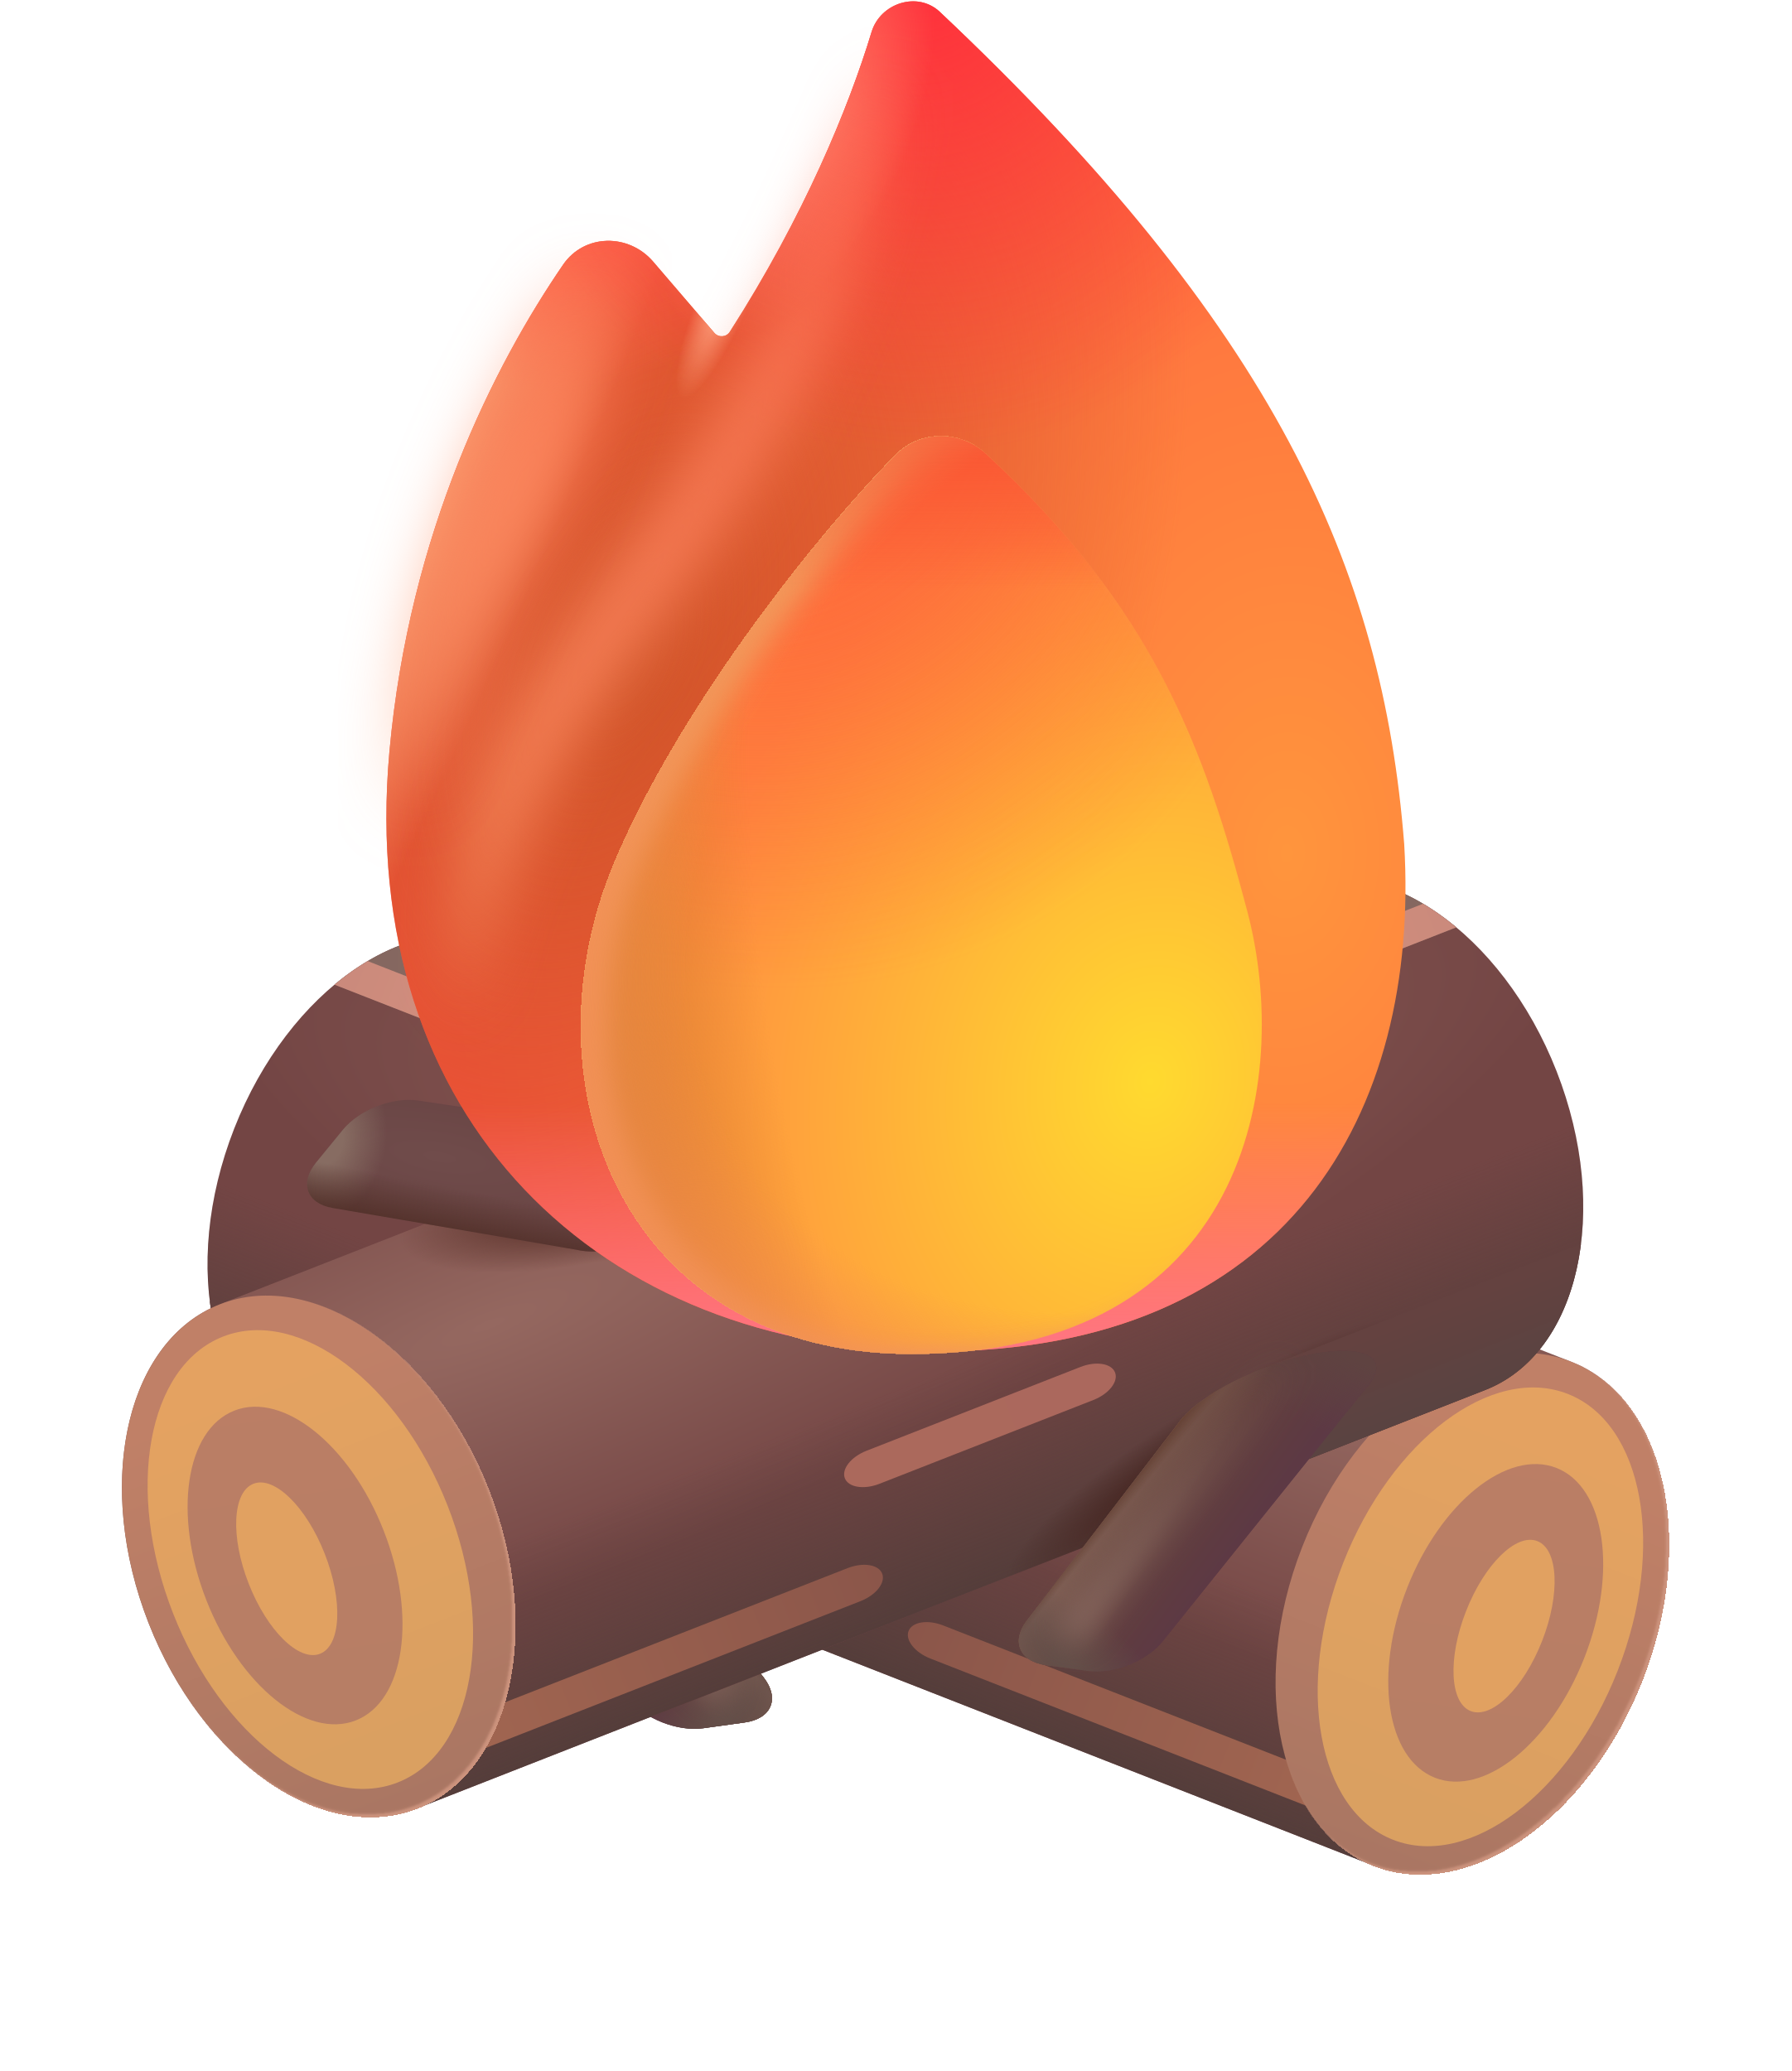
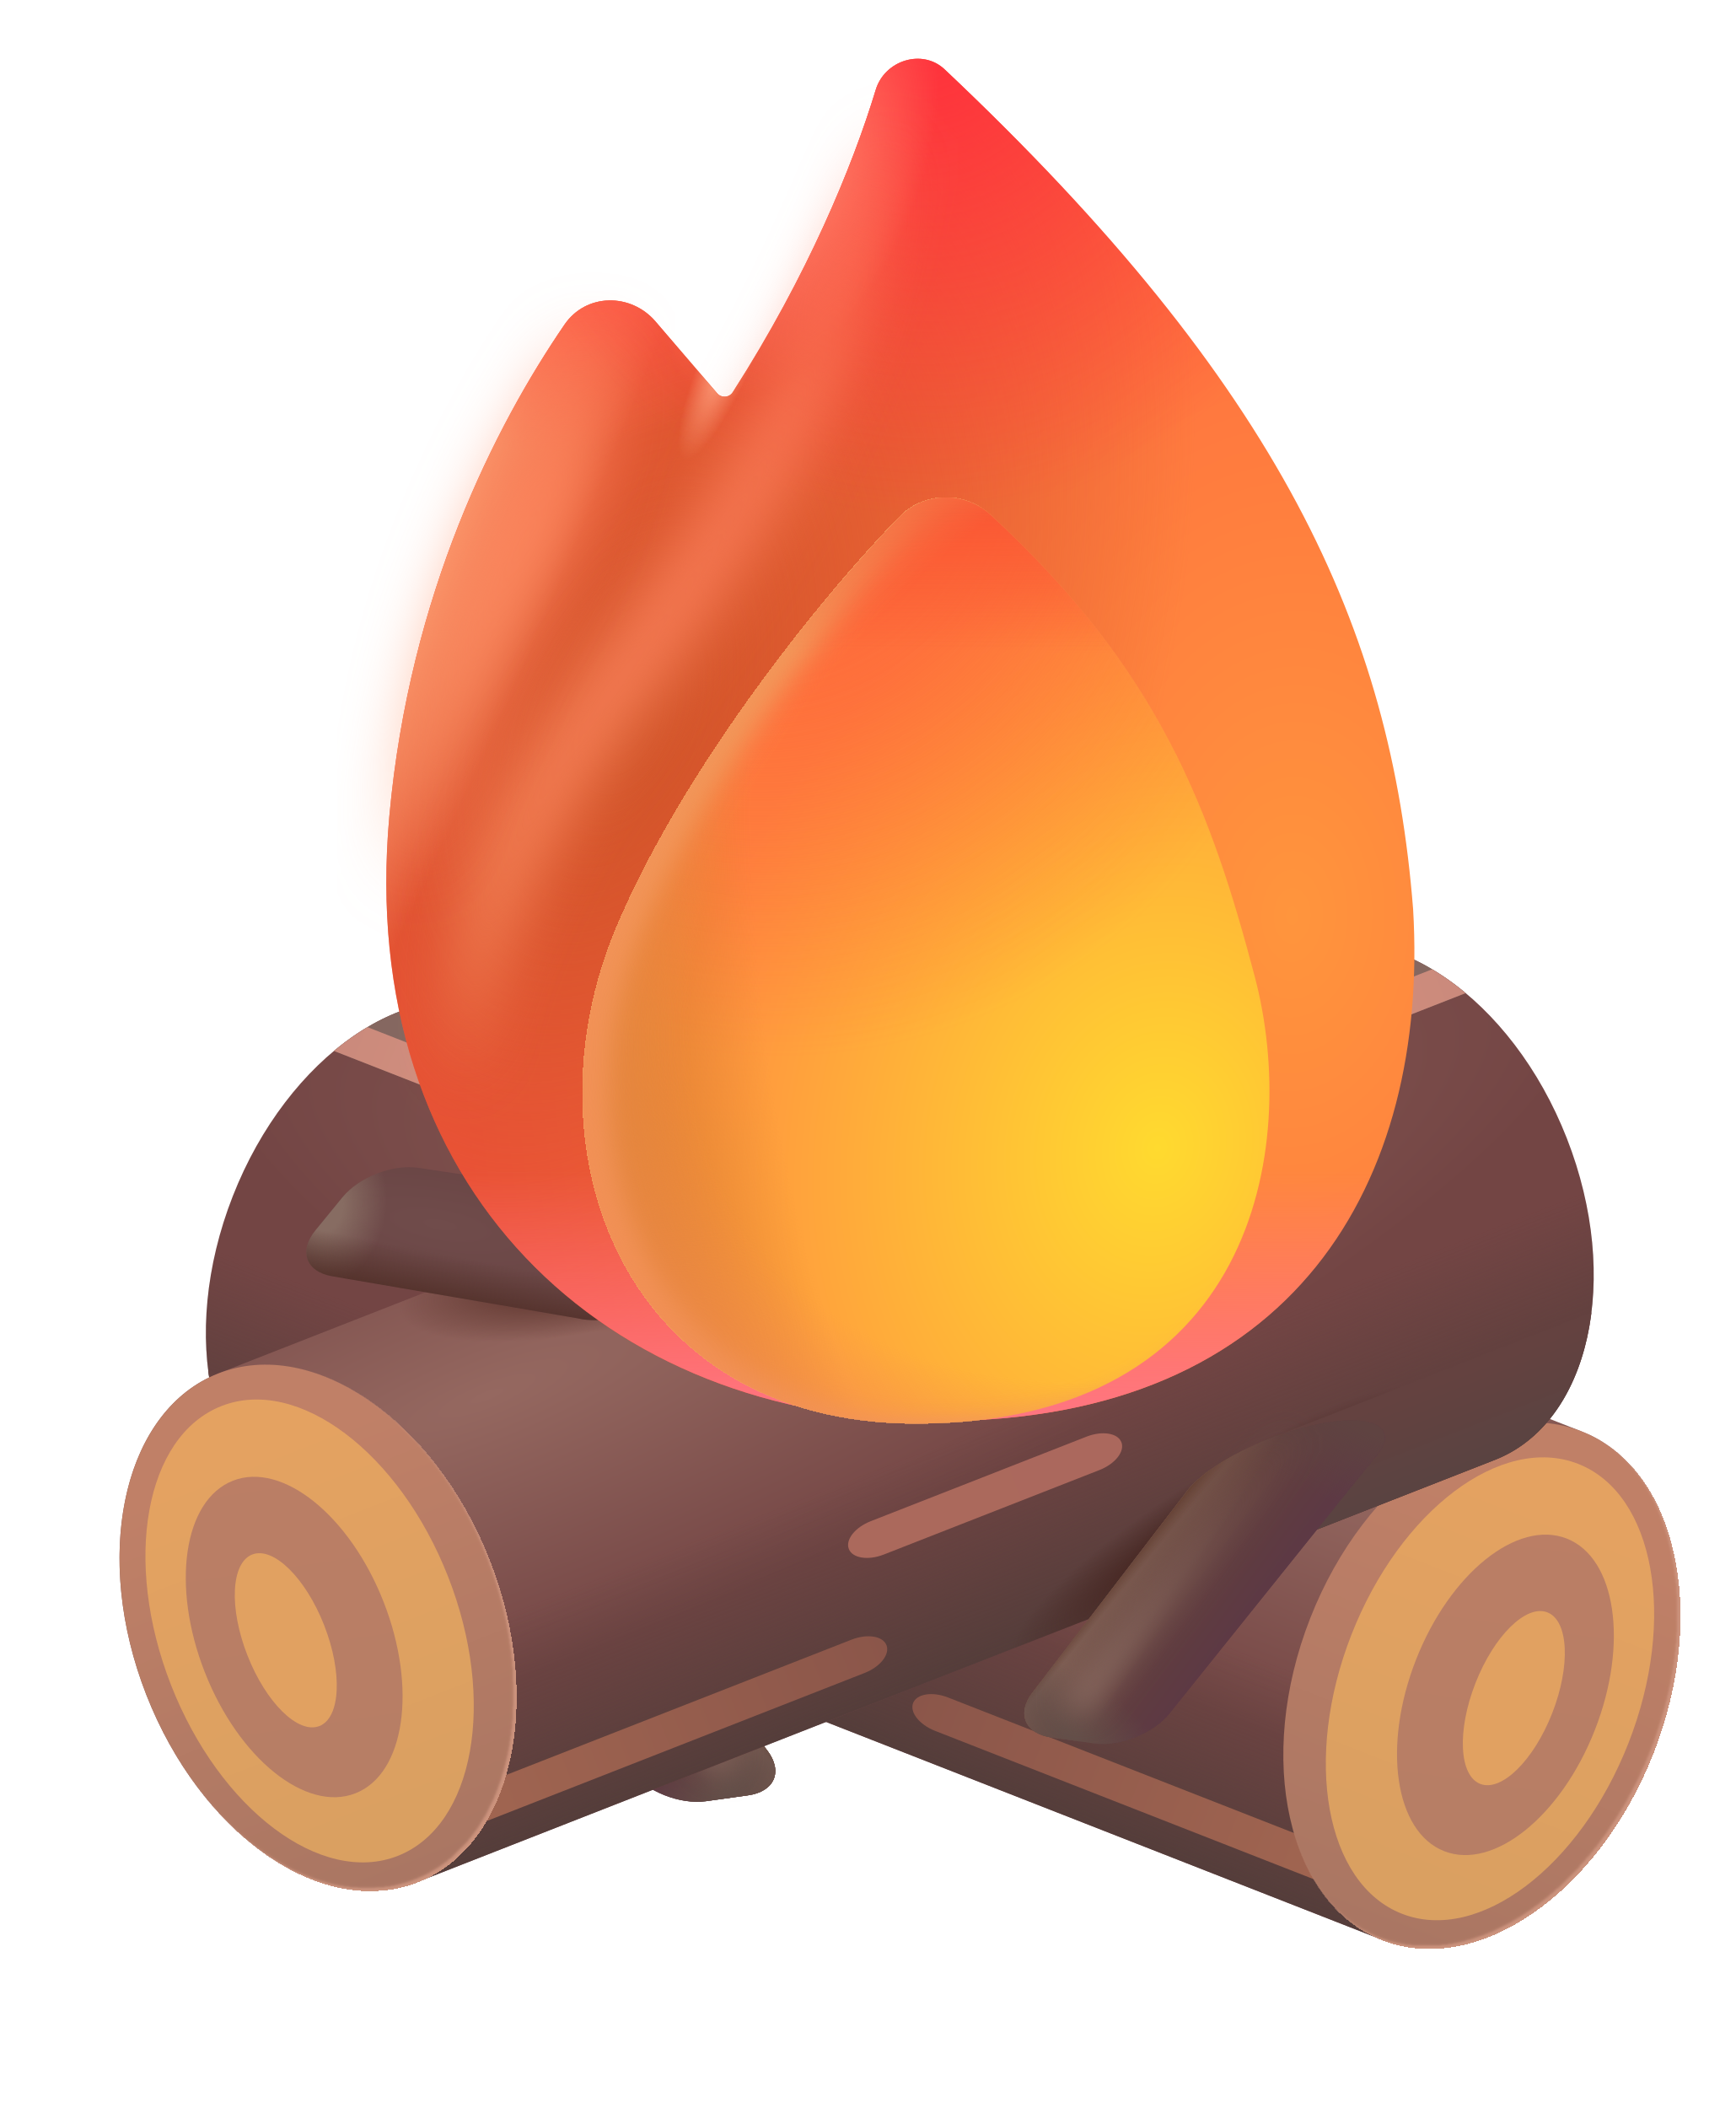
- <svg xmlns="http://www.w3.org/2000/svg" width="32" height="37" viewBox="0 0 56 65" fill="none">
+ <svg xmlns="http://www.w3.org/2000/svg" width="28" height="34" viewBox="0 0 54 62" fill="none">
  <path d="M49.461 42.852C52.199 44.167 53.088 48.502 51.43 52.735C49.772 56.968 46.174 59.546 43.271 58.651L43.003 58.557L9.478 45.423C6.531 44.268 5.529 39.791 7.241 35.423C8.952 31.055 12.728 28.45 15.675 29.605L49.134 42.713L49.461 42.852Z" fill="url(#paint0_radial_215_84)" />
  <path d="M49.461 42.852C52.199 44.167 53.088 48.502 51.43 52.735C49.772 56.968 46.174 59.546 43.271 58.651L43.003 58.557L9.478 45.423C6.531 44.268 5.529 39.791 7.241 35.423C8.952 31.055 12.728 28.45 15.675 29.605L49.134 42.713L49.461 42.852Z" fill="url(#paint1_linear_215_84)" />
  <path d="M49.461 42.852C52.199 44.167 53.088 48.502 51.43 52.735C49.772 56.968 46.174 59.546 43.271 58.651L43.003 58.557L9.478 45.423C6.531 44.268 5.529 39.791 7.241 35.423C8.952 31.055 12.728 28.45 15.675 29.605L49.134 42.713L49.461 42.852Z" fill="url(#paint2_radial_215_84)" />
  <path d="M49.461 42.852C52.199 44.167 53.088 48.502 51.43 52.735C49.772 56.968 46.174 59.546 43.271 58.651L43.003 58.557L9.478 45.423C6.531 44.268 5.529 39.791 7.241 35.423C8.952 31.055 12.728 28.45 15.675 29.605L49.134 42.713L49.461 42.852Z" fill="url(#paint3_radial_215_84)" />
  <path d="M13.461 29.394L36.103 38.264L35.181 40.617L10.388 30.904C11.359 30.094 12.418 29.567 13.461 29.394Z" fill="url(#paint4_linear_215_84)" />
  <path d="M6.476 40.84L16.766 44.871L16.535 48.188L9.478 45.423C7.797 44.764 6.749 43.025 6.476 40.84Z" fill="url(#paint5_linear_215_84)" />
  <path d="M41.556 55.742C42.044 55.933 42.348 56.32 42.236 56.606C42.124 56.893 41.638 56.97 41.15 56.779L29.086 52.053C28.599 51.861 28.294 51.475 28.406 51.188C28.519 50.902 29.005 50.825 29.492 51.016L41.556 55.742Z" fill="url(#paint6_linear_215_84)" />
  <path d="M28.898 47.333C29.385 47.524 29.69 47.91 29.578 48.197C29.465 48.483 28.979 48.56 28.492 48.369L21.778 45.739C21.291 45.548 20.986 45.161 21.098 44.875C21.21 44.589 21.697 44.511 22.184 44.702L28.898 47.333Z" fill="url(#paint7_linear_215_84)" />
  <path d="M11.429 30.164L18.174 32.806C18.642 32.99 18.934 33.361 18.826 33.636C18.718 33.911 18.252 33.985 17.784 33.801L10.388 30.904C10.726 30.622 11.074 30.374 11.429 30.164Z" fill="url(#paint8_linear_215_84)" />
  <path d="M46.167 38.279C46.699 38.929 46.469 39.573 45.656 39.713L37.996 41.024C37.35 41.182 36.161 41.001 34.896 40.505C33.147 39.821 31.915 38.794 32.142 38.213C32.228 37.993 32.512 37.869 32.926 37.836L42.967 36.341C43.769 36.222 44.815 36.627 45.331 37.258L46.167 38.279Z" fill="url(#paint9_radial_215_84)" />
  <path d="M46.167 38.279C46.699 38.929 46.469 39.573 45.656 39.713L37.996 41.024C37.35 41.182 36.161 41.001 34.896 40.505C33.147 39.821 31.915 38.794 32.142 38.213C32.228 37.993 32.512 37.869 32.926 37.836L42.967 36.341C43.769 36.222 44.815 36.627 45.331 37.258L46.167 38.279Z" fill="url(#paint10_radial_215_84)" />
  <path d="M46.167 38.279C46.699 38.929 46.469 39.573 45.656 39.713L37.996 41.024C37.35 41.182 36.161 41.001 34.896 40.505C33.147 39.821 31.915 38.794 32.142 38.213C32.228 37.993 32.512 37.869 32.926 37.836L42.967 36.341C43.769 36.222 44.815 36.627 45.331 37.258L46.167 38.279Z" fill="url(#paint11_linear_215_84)" />
  <path d="M46.167 38.279C46.699 38.929 46.469 39.573 45.656 39.713L37.996 41.024C37.35 41.182 36.161 41.001 34.896 40.505C33.147 39.821 31.915 38.794 32.142 38.213C32.228 37.993 32.512 37.869 32.926 37.836L42.967 36.341C43.769 36.222 44.815 36.627 45.331 37.258L46.167 38.279Z" fill="url(#paint12_radial_215_84)" />
  <path d="M23.266 54.06C24.099 53.945 24.367 53.316 23.865 52.661L19.135 46.496C18.768 45.941 17.773 45.266 16.507 44.77C14.758 44.085 13.157 44.001 12.929 44.582C12.843 44.802 12.966 45.086 13.248 45.391L19.601 53.309C20.109 53.941 21.152 54.354 21.96 54.242L23.266 54.06Z" fill="url(#paint13_linear_215_84)" />
  <path d="M23.266 54.06C24.099 53.945 24.367 53.316 23.865 52.661L19.135 46.496C18.768 45.941 17.773 45.266 16.507 44.77C14.758 44.085 13.157 44.001 12.929 44.582C12.843 44.802 12.966 45.086 13.248 45.391L19.601 53.309C20.109 53.941 21.152 54.354 21.96 54.242L23.266 54.06Z" fill="url(#paint14_linear_215_84)" />
  <path d="M23.266 54.06C24.099 53.945 24.367 53.316 23.865 52.661L19.135 46.496C18.768 45.941 17.773 45.266 16.507 44.77C14.758 44.085 13.157 44.001 12.929 44.582C12.843 44.802 12.966 45.086 13.248 45.391L19.601 53.309C20.109 53.941 21.152 54.354 21.96 54.242L23.266 54.06Z" fill="url(#paint15_linear_215_84)" />
  <path d="M23.266 54.06C24.099 53.945 24.367 53.316 23.865 52.661L19.135 46.496C18.768 45.941 17.773 45.266 16.507 44.77C14.758 44.085 13.157 44.001 12.929 44.582C12.843 44.802 12.966 45.086 13.248 45.391L19.601 53.309C20.109 53.941 21.152 54.354 21.96 54.242L23.266 54.06Z" fill="url(#paint16_radial_215_84)" />
  <path d="M23.266 54.06C24.099 53.945 24.367 53.316 23.865 52.661L19.135 46.496C18.768 45.941 17.773 45.266 16.507 44.77C14.758 44.085 13.157 44.001 12.929 44.582C12.843 44.802 12.966 45.086 13.248 45.391L19.601 53.309C20.109 53.941 21.152 54.354 21.96 54.242L23.266 54.06Z" fill="url(#paint17_linear_215_84)" />
  <path d="M23.266 54.06C24.099 53.945 24.367 53.316 23.865 52.661L19.135 46.496C18.768 45.941 17.773 45.266 16.507 44.77C14.758 44.085 13.157 44.001 12.929 44.582C12.843 44.802 12.966 45.086 13.248 45.391L19.601 53.309C20.109 53.941 21.152 54.354 21.96 54.242L23.266 54.06Z" fill="url(#paint18_linear_215_84)" />
  <path d="M23.266 54.06C24.099 53.945 24.367 53.316 23.865 52.661L19.135 46.496C18.768 45.941 17.773 45.266 16.507 44.77C14.758 44.085 13.157 44.001 12.929 44.582C12.843 44.802 12.966 45.086 13.248 45.391L19.601 53.309C20.109 53.941 21.152 54.354 21.96 54.242L23.266 54.06Z" fill="url(#paint19_linear_215_84)" />
  <path d="M23.266 54.06C24.099 53.945 24.367 53.316 23.865 52.661L19.135 46.496C18.768 45.941 17.773 45.266 16.507 44.77C14.758 44.085 13.157 44.001 12.929 44.582C12.843 44.802 12.966 45.086 13.248 45.391L19.601 53.309C20.109 53.941 21.152 54.354 21.96 54.242L23.266 54.06Z" fill="url(#paint20_linear_215_84)" />
  <path d="M23.266 54.06C24.099 53.945 24.367 53.316 23.865 52.661L19.135 46.496C18.768 45.941 17.773 45.266 16.507 44.77C14.758 44.085 13.157 44.001 12.929 44.582C12.843 44.802 12.966 45.086 13.248 45.391L19.601 53.309C20.109 53.941 21.152 54.354 21.96 54.242L23.266 54.06Z" fill="url(#paint21_radial_215_84)" />
  <g filter="url(#filter0_i_215_84)">
    <path d="M40.758 48.554C42.469 44.186 46.246 41.581 49.193 42.736C52.14 43.89 53.141 48.367 51.43 52.735C49.719 57.103 45.943 59.709 42.996 58.554C40.049 57.4 39.047 52.923 40.758 48.554Z" fill="url(#paint22_linear_215_84)" />
  </g>
  <path d="M42.043 49.058C43.557 45.194 46.713 42.817 49.093 43.749C51.472 44.681 52.174 48.57 50.66 52.434C49.146 56.298 45.99 58.675 43.611 57.743C41.231 56.811 40.529 52.922 42.043 49.058Z" fill="url(#paint23_linear_215_84)" />
  <path d="M44.049 49.844C45.101 47.159 47.2 45.47 48.737 46.072C50.274 46.674 50.667 49.339 49.615 52.025C48.563 54.71 46.464 56.399 44.927 55.797C43.39 55.195 42.997 52.53 44.049 49.844Z" fill="url(#paint24_linear_215_84)" />
  <path d="M45.9 50.569C45.322 52.042 45.389 53.446 46.048 53.704C46.707 53.962 47.71 52.977 48.287 51.504C48.864 50.031 48.798 48.627 48.138 48.369C47.479 48.11 46.477 49.095 45.9 50.569Z" fill="#E1A161" />
  <g filter="url(#filter1_f_215_84)">
    <path d="M22.348 52.849L15.938 44.807" stroke="url(#paint25_linear_215_84)" stroke-width="0.929" stroke-linecap="round" />
  </g>
  <path d="M6.523 41.053C3.785 42.368 2.895 46.703 4.554 50.936C6.212 55.169 9.809 57.746 12.712 56.851L12.981 56.758L46.506 43.624C49.453 42.469 50.454 37.992 48.743 33.624C47.032 29.256 43.256 26.651 40.309 27.805L6.85 40.913L6.523 41.053Z" fill="url(#paint26_radial_215_84)" />
  <path d="M6.523 41.053C3.785 42.368 2.895 46.703 4.554 50.936C6.212 55.169 9.809 57.746 12.712 56.851L12.981 56.758L46.506 43.624C49.453 42.469 50.454 37.992 48.743 33.624C47.032 29.256 43.256 26.651 40.309 27.805L6.85 40.913L6.523 41.053Z" fill="url(#paint27_linear_215_84)" />
  <path d="M6.523 41.053C3.785 42.368 2.895 46.703 4.554 50.936C6.212 55.169 9.809 57.746 12.712 56.851L12.981 56.758L46.506 43.624C49.453 42.469 50.454 37.992 48.743 33.624C47.032 29.256 43.256 26.651 40.309 27.805L6.85 40.913L6.523 41.053Z" fill="url(#paint28_radial_215_84)" />
  <path d="M6.523 41.053C3.785 42.368 2.895 46.703 4.554 50.936C6.212 55.169 9.809 57.746 12.712 56.851L12.981 56.758L46.506 43.624C49.453 42.469 50.454 37.992 48.743 33.624C47.032 29.256 43.256 26.651 40.309 27.805L6.85 40.913L6.523 41.053Z" fill="url(#paint29_radial_215_84)" />
  <path d="M42.522 27.594L19.881 36.465L20.802 38.818L45.595 29.105C44.624 28.295 43.566 27.767 42.522 27.594Z" fill="url(#paint30_linear_215_84)" />
  <path d="M49.507 39.041L39.218 43.072L39.448 46.388L46.505 43.624C48.187 42.965 49.235 41.225 49.507 39.041Z" fill="url(#paint31_linear_215_84)" />
  <path d="M14.427 53.943C13.939 54.134 13.635 54.521 13.747 54.807C13.859 55.093 14.345 55.171 14.833 54.98L26.897 50.253C27.385 50.062 27.689 49.675 27.577 49.389C27.465 49.103 26.979 49.026 26.491 49.217L14.427 53.943Z" fill="url(#paint32_linear_215_84)" />
  <path d="M27.086 45.533C26.598 45.724 26.294 46.111 26.406 46.397C26.518 46.684 27.004 46.761 27.492 46.57L34.205 43.94C34.693 43.749 34.997 43.362 34.885 43.076C34.773 42.789 34.287 42.712 33.799 42.903L27.086 45.533Z" fill="url(#paint33_linear_215_84)" />
  <path d="M44.554 28.365L37.81 31.007C37.342 31.19 37.05 31.562 37.157 31.837C37.265 32.111 37.732 32.185 38.2 32.002L45.595 29.105C45.257 28.823 44.909 28.575 44.554 28.365Z" fill="url(#paint34_linear_215_84)" />
  <path d="M9.817 36.48C9.284 37.13 9.514 37.774 10.328 37.913L17.987 39.225C18.633 39.383 19.822 39.202 21.088 38.706C22.836 38.021 24.069 36.995 23.841 36.414C23.755 36.194 23.472 36.069 23.058 36.036L13.017 34.542C12.214 34.422 11.168 34.828 10.652 35.459L9.817 36.48Z" fill="url(#paint35_radial_215_84)" />
  <path d="M9.817 36.48C9.284 37.13 9.514 37.774 10.328 37.913L17.987 39.225C18.633 39.383 19.822 39.202 21.088 38.706C22.836 38.021 24.069 36.995 23.841 36.414C23.755 36.194 23.472 36.069 23.058 36.036L13.017 34.542C12.214 34.422 11.168 34.828 10.652 35.459L9.817 36.48Z" fill="url(#paint36_radial_215_84)" />
  <path d="M9.817 36.48C9.284 37.13 9.514 37.774 10.328 37.913L17.987 39.225C18.633 39.383 19.822 39.202 21.088 38.706C22.836 38.021 24.069 36.995 23.841 36.414C23.755 36.194 23.472 36.069 23.058 36.036L13.017 34.542C12.214 34.422 11.168 34.828 10.652 35.459L9.817 36.48Z" fill="url(#paint37_linear_215_84)" />
  <path d="M9.817 36.48C9.284 37.13 9.514 37.774 10.328 37.913L17.987 39.225C18.633 39.383 19.822 39.202 21.088 38.706C22.836 38.021 24.069 36.995 23.841 36.414C23.755 36.194 23.472 36.069 23.058 36.036L13.017 34.542C12.214 34.422 11.168 34.828 10.652 35.459L9.817 36.48Z" fill="url(#paint38_radial_215_84)" />
  <path d="M32.718 52.261C31.885 52.145 31.616 51.517 32.119 50.862L36.849 44.697C37.216 44.142 38.211 43.467 39.477 42.971C41.225 42.286 42.827 42.202 43.054 42.783C43.141 43.003 43.017 43.287 42.736 43.592L36.383 51.51C35.875 52.142 34.831 52.555 34.024 52.443L32.718 52.261Z" fill="url(#paint39_linear_215_84)" />
  <path d="M32.718 52.261C31.885 52.145 31.616 51.517 32.119 50.862L36.849 44.697C37.216 44.142 38.211 43.467 39.477 42.971C41.225 42.286 42.827 42.202 43.054 42.783C43.141 43.003 43.017 43.287 42.736 43.592L36.383 51.51C35.875 52.142 34.831 52.555 34.024 52.443L32.718 52.261Z" fill="url(#paint40_linear_215_84)" />
  <path d="M32.718 52.261C31.885 52.145 31.616 51.517 32.119 50.862L36.849 44.697C37.216 44.142 38.211 43.467 39.477 42.971C41.225 42.286 42.827 42.202 43.054 42.783C43.141 43.003 43.017 43.287 42.736 43.592L36.383 51.51C35.875 52.142 34.831 52.555 34.024 52.443L32.718 52.261Z" fill="url(#paint41_linear_215_84)" />
  <path d="M32.718 52.261C31.885 52.145 31.616 51.517 32.119 50.862L36.849 44.697C37.216 44.142 38.211 43.467 39.477 42.971C41.225 42.286 42.827 42.202 43.054 42.783C43.141 43.003 43.017 43.287 42.736 43.592L36.383 51.51C35.875 52.142 34.831 52.555 34.024 52.443L32.718 52.261Z" fill="url(#paint42_radial_215_84)" />
  <path d="M32.718 52.261C31.885 52.145 31.616 51.517 32.119 50.862L36.849 44.697C37.216 44.142 38.211 43.467 39.477 42.971C41.225 42.286 42.827 42.202 43.054 42.783C43.141 43.003 43.017 43.287 42.736 43.592L36.383 51.51C35.875 52.142 34.831 52.555 34.024 52.443L32.718 52.261Z" fill="url(#paint43_linear_215_84)" />
  <path d="M32.718 52.261C31.885 52.145 31.616 51.517 32.119 50.862L36.849 44.697C37.216 44.142 38.211 43.467 39.477 42.971C41.225 42.286 42.827 42.202 43.054 42.783C43.141 43.003 43.017 43.287 42.736 43.592L36.383 51.51C35.875 52.142 34.831 52.555 34.024 52.443L32.718 52.261Z" fill="url(#paint44_linear_215_84)" />
  <path d="M32.718 52.261C31.885 52.145 31.616 51.517 32.119 50.862L36.849 44.697C37.216 44.142 38.211 43.467 39.477 42.971C41.225 42.286 42.827 42.202 43.054 42.783C43.141 43.003 43.017 43.287 42.736 43.592L36.383 51.51C35.875 52.142 34.831 52.555 34.024 52.443L32.718 52.261Z" fill="url(#paint45_linear_215_84)" />
  <path d="M32.718 52.261C31.885 52.145 31.616 51.517 32.119 50.862L36.849 44.697C37.216 44.142 38.211 43.467 39.477 42.971C41.225 42.286 42.827 42.202 43.054 42.783C43.141 43.003 43.017 43.287 42.736 43.592L36.383 51.51C35.875 52.142 34.831 52.555 34.024 52.443L32.718 52.261Z" fill="url(#paint46_linear_215_84)" />
  <path d="M32.718 52.261C31.885 52.145 31.616 51.517 32.119 50.862L36.849 44.697C37.216 44.142 38.211 43.467 39.477 42.971C41.225 42.286 42.827 42.202 43.054 42.783C43.141 43.003 43.017 43.287 42.736 43.592L36.383 51.51C35.875 52.142 34.831 52.555 34.024 52.443L32.718 52.261Z" fill="url(#paint47_radial_215_84)" />
  <g filter="url(#filter2_i_215_84)">
    <path d="M15.226 46.755C13.514 42.387 9.738 39.782 6.791 40.937C3.844 42.091 2.842 46.568 4.554 50.936C6.265 55.304 10.041 57.909 12.988 56.755C15.935 55.6 16.937 51.123 15.226 46.755Z" fill="url(#paint48_linear_215_84)" />
  </g>
  <path d="M13.94 47.259C12.426 43.395 9.27 41.018 6.891 41.95C4.511 42.882 3.809 46.77 5.323 50.635C6.837 54.499 9.993 56.876 12.373 55.944C14.752 55.011 15.454 51.123 13.94 47.259Z" fill="url(#paint49_linear_215_84)" />
  <path d="M11.934 48.045C10.882 45.359 8.783 43.67 7.247 44.273C5.71 44.875 5.317 47.54 6.369 50.225C7.421 52.911 9.52 54.599 11.056 53.997C12.593 53.395 12.986 50.73 11.934 48.045Z" fill="url(#paint50_linear_215_84)" />
  <path d="M10.084 48.769C10.661 50.243 10.595 51.647 9.935 51.905C9.276 52.163 8.274 51.178 7.697 49.705C7.119 48.231 7.186 46.828 7.845 46.569C8.504 46.311 9.507 47.296 10.084 48.769Z" fill="#E1A161" />
  <g filter="url(#filter3_f_215_84)">
    <path d="M33.636 51.049L40.045 43.008" stroke="url(#paint51_linear_215_84)" stroke-width="0.929" stroke-linecap="round" />
  </g>
  <path d="M22.795 10.414C25.136 6.762 26.521 3.389 27.244 1.005C27.521 0.091 28.692 -0.283 29.387 0.372C39.856 10.245 43.277 17.783 43.96 26.494C44.46 34.92 40.318 42.417 29.203 42.417C18.767 42.417 11.066 35.134 12.113 23.59C12.739 16.691 15.421 11.435 17.565 8.306C18.233 7.333 19.623 7.319 20.392 8.214L22.31 10.448C22.442 10.602 22.686 10.585 22.795 10.414Z" fill="url(#paint52_radial_215_84)" />
  <path d="M22.795 10.414C25.136 6.762 26.521 3.389 27.244 1.005C27.521 0.091 28.692 -0.283 29.387 0.372C39.856 10.245 43.277 17.783 43.96 26.494C44.46 34.92 40.318 42.417 29.203 42.417C18.767 42.417 11.066 35.134 12.113 23.59C12.739 16.691 15.421 11.435 17.565 8.306C18.233 7.333 19.623 7.319 20.392 8.214L22.31 10.448C22.442 10.602 22.686 10.585 22.795 10.414Z" fill="url(#paint53_radial_215_84)" />
  <path d="M22.795 10.414C25.136 6.762 26.521 3.389 27.244 1.005C27.521 0.091 28.692 -0.283 29.387 0.372C39.856 10.245 43.277 17.783 43.96 26.494C44.46 34.92 40.318 42.417 29.203 42.417C18.767 42.417 11.066 35.134 12.113 23.59C12.739 16.691 15.421 11.435 17.565 8.306C18.233 7.333 19.623 7.319 20.392 8.214L22.31 10.448C22.442 10.602 22.686 10.585 22.795 10.414Z" fill="url(#paint54_linear_215_84)" />
  <path d="M22.795 10.414C25.136 6.762 26.521 3.389 27.244 1.005C27.521 0.091 28.692 -0.283 29.387 0.372C39.856 10.245 43.277 17.783 43.96 26.494C44.46 34.92 40.318 42.417 29.203 42.417C18.767 42.417 11.066 35.134 12.113 23.59C12.739 16.691 15.421 11.435 17.565 8.306C18.233 7.333 19.623 7.319 20.392 8.214L22.31 10.448C22.442 10.602 22.686 10.585 22.795 10.414Z" fill="url(#paint55_radial_215_84)" />
  <path d="M22.795 10.414C25.136 6.762 26.521 3.389 27.244 1.005C27.521 0.091 28.692 -0.283 29.387 0.372C39.856 10.245 43.277 17.783 43.96 26.494C44.46 34.92 40.318 42.417 29.203 42.417C18.767 42.417 11.066 35.134 12.113 23.59C12.739 16.691 15.421 11.435 17.565 8.306C18.233 7.333 19.623 7.319 20.392 8.214L22.31 10.448C22.442 10.602 22.686 10.585 22.795 10.414Z" fill="url(#paint56_radial_215_84)" />
  <path d="M22.795 10.414C25.136 6.762 26.521 3.389 27.244 1.005C27.521 0.091 28.692 -0.283 29.387 0.372C39.856 10.245 43.277 17.783 43.96 26.494C44.46 34.92 40.318 42.417 29.203 42.417C18.767 42.417 11.066 35.134 12.113 23.59C12.739 16.691 15.421 11.435 17.565 8.306C18.233 7.333 19.623 7.319 20.392 8.214L22.31 10.448C22.442 10.602 22.686 10.585 22.795 10.414Z" fill="url(#paint57_radial_215_84)" />
  <path d="M22.795 10.414C25.136 6.762 26.521 3.389 27.244 1.005C27.521 0.091 28.692 -0.283 29.387 0.372C39.856 10.245 43.277 17.783 43.96 26.494C44.46 34.92 40.318 42.417 29.203 42.417C18.767 42.417 11.066 35.134 12.113 23.59C12.739 16.691 15.421 11.435 17.565 8.306C18.233 7.333 19.623 7.319 20.392 8.214L22.31 10.448C22.442 10.602 22.686 10.585 22.795 10.414Z" fill="url(#paint58_radial_215_84)" />
  <path d="M22.795 10.414C25.136 6.762 26.521 3.389 27.244 1.005C27.521 0.091 28.692 -0.283 29.387 0.372C39.856 10.245 43.277 17.783 43.96 26.494C44.46 34.92 40.318 42.417 29.203 42.417C18.767 42.417 11.066 35.134 12.113 23.59C12.739 16.691 15.421 11.435 17.565 8.306C18.233 7.333 19.623 7.319 20.392 8.214L22.31 10.448C22.442 10.602 22.686 10.585 22.795 10.414Z" fill="url(#paint59_radial_215_84)" />
  <g filter="url(#filter4_i_215_84)">
    <path d="M19.174 27.082C21.158 22.361 25.229 17.136 27.978 14.302C28.754 13.501 30.01 13.487 30.83 14.243C36.103 19.101 37.69 23.493 39.037 28.605C40.438 33.924 39.037 42.494 28.493 42.494C19.413 42.494 16.267 33.998 19.174 27.082Z" fill="url(#paint60_radial_215_84)" />
    <path d="M19.174 27.082C21.158 22.361 25.229 17.136 27.978 14.302C28.754 13.501 30.01 13.487 30.83 14.243C36.103 19.101 37.69 23.493 39.037 28.605C40.438 33.924 39.037 42.494 28.493 42.494C19.413 42.494 16.267 33.998 19.174 27.082Z" fill="url(#paint61_radial_215_84)" />
    <path d="M19.174 27.082C21.158 22.361 25.229 17.136 27.978 14.302C28.754 13.501 30.01 13.487 30.83 14.243C36.103 19.101 37.69 23.493 39.037 28.605C40.438 33.924 39.037 42.494 28.493 42.494C19.413 42.494 16.267 33.998 19.174 27.082Z" fill="url(#paint62_radial_215_84)" />
  </g>
  <path d="M19.174 27.082C21.158 22.361 25.229 17.136 27.978 14.302C28.754 13.501 30.01 13.487 30.83 14.243C36.103 19.101 37.69 23.493 39.037 28.605C40.438 33.924 39.037 42.494 28.493 42.494C19.413 42.494 16.267 33.998 19.174 27.082Z" fill="url(#paint63_linear_215_84)" />
  <path d="M19.174 27.082C21.158 22.361 25.229 17.136 27.978 14.302C28.754 13.501 30.01 13.487 30.83 14.243C36.103 19.101 37.69 23.493 39.037 28.605C40.438 33.924 39.037 42.494 28.493 42.494C19.413 42.494 16.267 33.998 19.174 27.082Z" fill="url(#paint64_radial_215_84)" />
  <g filter="url(#filter5_f_215_84)">
    <path d="M21.665 14.38C25.192 9.216 27.255 3.629 27.885 2.251C26.966 9.311 24.289 14.48 19.251 21.137C15.22 26.463 14.492 31.022 14.527 32.131C13.267 23.659 17.256 20.835 21.665 14.38Z" fill="url(#paint65_linear_215_84)" />
  </g>
  <g filter="url(#filter6_f_215_84)">
    <path d="M18.619 8.798C16.638 11.256 12.702 18.074 12.799 25.682C14.751 17.879 19.313 15.42 18.619 8.798Z" fill="url(#paint66_linear_215_84)" />
  </g>
  <defs>
    <filter id="filter0_i_215_84" x="39.83" y="42.369" width="12.436" height="16.458" filterUnits="userSpaceOnUse" color-interpolation-filters="sRGB">
      <feFlood flood-opacity="0" result="BackgroundImageFix" />
      <feBlend mode="normal" in="SourceGraphic" in2="BackgroundImageFix" result="shape" />
      <feColorMatrix in="SourceAlpha" type="matrix" values="0 0 0 0 0 0 0 0 0 0 0 0 0 0 0 0 0 0 127 0" result="hardAlpha" />
      <feOffset dx="-0.093" dy="-0.093" />
      <feGaussianBlur stdDeviation="0.046" />
      <feComposite in2="hardAlpha" operator="arithmetic" k2="-1" k3="1" />
      <feColorMatrix type="matrix" values="0 0 0 0 0.8 0 0 0 0 0.576 0 0 0 0 0.49 0 0 0 1 0" />
      <feBlend mode="normal" in2="shape" result="effect1_innerShadow_215_84" />
    </filter>
    <filter id="filter1_f_215_84" x="14.544" y="43.414" width="9.197" height="10.829" filterUnits="userSpaceOnUse" color-interpolation-filters="sRGB">
      <feFlood flood-opacity="0" result="BackgroundImageFix" />
      <feBlend mode="normal" in="SourceGraphic" in2="BackgroundImageFix" result="shape" />
      <feGaussianBlur stdDeviation="0.465" result="effect1_foregroundBlur_215_84" />
    </filter>
    <filter id="filter2_i_215_84" x="3.625" y="40.57" width="12.436" height="16.458" filterUnits="userSpaceOnUse" color-interpolation-filters="sRGB">
      <feFlood flood-opacity="0" result="BackgroundImageFix" />
      <feBlend mode="normal" in="SourceGraphic" in2="BackgroundImageFix" result="shape" />
      <feColorMatrix in="SourceAlpha" type="matrix" values="0 0 0 0 0 0 0 0 0 0 0 0 0 0 0 0 0 0 127 0" result="hardAlpha" />
      <feOffset dx="-0.093" dy="-0.093" />
      <feGaussianBlur stdDeviation="0.046" />
      <feComposite in2="hardAlpha" operator="arithmetic" k2="-1" k3="1" />
      <feColorMatrix type="matrix" values="0 0 0 0 0.8 0 0 0 0 0.576 0 0 0 0 0.49 0 0 0 1 0" />
      <feBlend mode="normal" in2="shape" result="effect1_innerShadow_215_84" />
    </filter>
    <filter id="filter3_f_215_84" x="32.242" y="41.614" width="9.197" height="10.829" filterUnits="userSpaceOnUse" color-interpolation-filters="sRGB">
      <feFlood flood-opacity="0" result="BackgroundImageFix" />
      <feBlend mode="normal" in="SourceGraphic" in2="BackgroundImageFix" result="shape" />
      <feGaussianBlur stdDeviation="0.465" result="effect1_foregroundBlur_215_84" />
    </filter>
    <filter id="filter4_i_215_84" x="18.125" y="13.688" width="22.127" height="28.806" filterUnits="userSpaceOnUse" color-interpolation-filters="sRGB">
      <feFlood flood-opacity="0" result="BackgroundImageFix" />
      <feBlend mode="normal" in="SourceGraphic" in2="BackgroundImageFix" result="shape" />
      <feColorMatrix in="SourceAlpha" type="matrix" values="0 0 0 0 0 0 0 0 0 0 0 0 0 0 0 0 0 0 127 0" result="hardAlpha" />
      <feOffset dx="0.762" />
      <feGaussianBlur stdDeviation="0.381" />
      <feComposite in2="hardAlpha" operator="arithmetic" k2="-1" k3="1" />
      <feColorMatrix type="matrix" values="0 0 0 0 0.953 0 0 0 0 0.616 0 0 0 0 0.365 0 0 0 1 0" />
      <feBlend mode="normal" in2="shape" result="effect1_innerShadow_215_84" />
    </filter>
    <filter id="filter5_f_215_84" x="12.387" y="0.347" width="17.402" height="33.688" filterUnits="userSpaceOnUse" color-interpolation-filters="sRGB">
      <feFlood flood-opacity="0" result="BackgroundImageFix" />
      <feBlend mode="normal" in="SourceGraphic" in2="BackgroundImageFix" result="shape" />
      <feGaussianBlur stdDeviation="0.952" result="effect1_foregroundBlur_215_84" />
    </filter>
    <filter id="filter6_f_215_84" x="10.513" y="6.513" width="10.462" height="21.454" filterUnits="userSpaceOnUse" color-interpolation-filters="sRGB">
      <feFlood flood-opacity="0" result="BackgroundImageFix" />
      <feBlend mode="normal" in="SourceGraphic" in2="BackgroundImageFix" result="shape" />
      <feGaussianBlur stdDeviation="1.142" result="effect1_foregroundBlur_215_84" />
    </filter>
    <radialGradient id="paint0_radial_215_84" cx="0" cy="0" r="1" gradientUnits="userSpaceOnUse" gradientTransform="translate(40.7724 43.3829) rotate(111.394) scale(8.63665 36.9615)">
      <stop stop-color="#956860" />
      <stop offset="1" stop-color="#734544" />
    </radialGradient>
    <linearGradient id="paint1_linear_215_84" x1="28.316" y1="53.869" x2="31.146" y2="46.647" gradientUnits="userSpaceOnUse">
      <stop stop-color="#503C39" />
      <stop offset="1" stop-color="#503C39" stop-opacity="0" />
    </linearGradient>
    <radialGradient id="paint2_radial_215_84" cx="0" cy="0" r="1" gradientUnits="userSpaceOnUse" gradientTransform="translate(18.0485 47.4593) rotate(32.5489) scale(7.61323 1.60849)">
      <stop offset="0.239" stop-color="#42211C" />
      <stop offset="1" stop-color="#42211C" stop-opacity="0" />
    </radialGradient>
    <radialGradient id="paint3_radial_215_84" cx="0" cy="0" r="1" gradientUnits="userSpaceOnUse" gradientTransform="translate(37.6229 39.605) rotate(11.2741) scale(6.03699 1.83605)">
      <stop offset="0.24" stop-color="#5B322A" />
      <stop offset="1" stop-color="#5B322A" stop-opacity="0" />
    </radialGradient>
    <linearGradient id="paint4_linear_215_84" x1="32.956" y1="38.388" x2="10.849" y2="29.728" gradientUnits="userSpaceOnUse">
      <stop stop-color="#775B52" />
      <stop offset="1" stop-color="#866861" />
    </linearGradient>
    <linearGradient id="paint5_linear_215_84" x1="12.114" y1="46.913" x2="13.331" y2="43.807" gradientUnits="userSpaceOnUse">
      <stop stop-color="#584341" />
      <stop offset="1" stop-color="#644240" />
    </linearGradient>
    <linearGradient id="paint6_linear_215_84" x1="42.236" y1="56.606" x2="28.407" y2="51.188" gradientUnits="userSpaceOnUse">
      <stop stop-color="#A26651" />
      <stop offset="1" stop-color="#8B564A" />
    </linearGradient>
    <linearGradient id="paint7_linear_215_84" x1="29.578" y1="48.197" x2="19.225" y2="44.141" gradientUnits="userSpaceOnUse">
      <stop stop-color="#AB695C" />
      <stop offset="1" stop-color="#AB685D" />
    </linearGradient>
    <linearGradient id="paint8_linear_215_84" x1="18.826" y1="33.636" x2="9.999" y2="30.178" gradientUnits="userSpaceOnUse">
      <stop stop-color="#DB947E" />
      <stop offset="1" stop-color="#C9897C" />
    </linearGradient>
    <radialGradient id="paint9_radial_215_84" cx="0" cy="0" r="1" gradientUnits="userSpaceOnUse" gradientTransform="translate(42.2849 38.1153) rotate(170.46) scale(12.8292 3.8218)">
      <stop stop-color="#704C4B" />
      <stop offset="1" stop-color="#643F3F" />
    </radialGradient>
    <radialGradient id="paint10_radial_215_84" cx="0" cy="0" r="1" gradientUnits="userSpaceOnUse" gradientTransform="translate(45.8718 37.6097) rotate(167.95) scale(1.89555 2.53554)">
      <stop offset="0.283" stop-color="#876C62" />
      <stop offset="1" stop-color="#876C62" stop-opacity="0" />
    </radialGradient>
    <linearGradient id="paint11_linear_215_84" x1="41.676" y1="41.076" x2="41.309" y2="39.183" gradientUnits="userSpaceOnUse">
      <stop stop-color="#4C2B22" />
      <stop offset="1" stop-color="#4C2B22" stop-opacity="0" />
    </linearGradient>
    <radialGradient id="paint12_radial_215_84" cx="0" cy="0" r="1" gradientUnits="userSpaceOnUse" gradientTransform="translate(40.9868 38.146) rotate(172.614) scale(8.58708 3.86083)">
      <stop offset="0.869" stop-color="#785C53" stop-opacity="0" />
      <stop offset="0.961" stop-color="#785C53" />
    </radialGradient>
    <linearGradient id="paint13_linear_215_84" x1="16.279" y1="49.77" x2="20.011" y2="47" gradientUnits="userSpaceOnUse">
      <stop stop-color="#5C3846" />
      <stop offset="1" stop-color="#654335" />
    </linearGradient>
    <linearGradient id="paint14_linear_215_84" x1="12.235" y1="45.101" x2="13.322" y2="47.331" gradientUnits="userSpaceOnUse">
      <stop stop-color="#5F4341" />
      <stop offset="1" stop-color="#5F4341" stop-opacity="0" />
    </linearGradient>
    <linearGradient id="paint15_linear_215_84" x1="21.8" y1="48.881" x2="19.66" y2="50.236" gradientUnits="userSpaceOnUse">
      <stop stop-color="#84645A" />
      <stop offset="1" stop-color="#84645A" stop-opacity="0" />
    </linearGradient>
    <radialGradient id="paint16_radial_215_84" cx="0" cy="0" r="1" gradientUnits="userSpaceOnUse" gradientTransform="translate(22.6572 54.0829) rotate(-127.082) scale(1.86851 3.9695)">
      <stop offset="0.057" stop-color="#634E48" />
      <stop offset="1" stop-color="#634E48" stop-opacity="0" />
    </radialGradient>
    <linearGradient id="paint17_linear_215_84" x1="16.279" y1="49.77" x2="20.011" y2="47" gradientUnits="userSpaceOnUse">
      <stop stop-color="#5C3846" />
      <stop offset="1" stop-color="#654335" />
    </linearGradient>
    <linearGradient id="paint18_linear_215_84" x1="12.235" y1="45.101" x2="13.322" y2="47.331" gradientUnits="userSpaceOnUse">
      <stop stop-color="#5F4341" />
      <stop offset="1" stop-color="#5F4341" stop-opacity="0" />
    </linearGradient>
    <linearGradient id="paint19_linear_215_84" x1="21.8" y1="48.881" x2="19.66" y2="50.236" gradientUnits="userSpaceOnUse">
      <stop stop-color="#84645A" />
      <stop offset="1" stop-color="#84645A" stop-opacity="0" />
    </linearGradient>
    <linearGradient id="paint20_linear_215_84" x1="21.043" y1="48.87" x2="20.747" y2="49.112" gradientUnits="userSpaceOnUse">
      <stop stop-color="#664336" />
      <stop offset="1" stop-color="#664336" stop-opacity="0" />
    </linearGradient>
    <radialGradient id="paint21_radial_215_84" cx="0" cy="0" r="1" gradientUnits="userSpaceOnUse" gradientTransform="translate(22.6572 54.0829) rotate(-127.082) scale(1.86851 3.9695)">
      <stop offset="0.057" stop-color="#634E48" />
      <stop offset="1" stop-color="#634E48" stop-opacity="0" />
    </radialGradient>
    <linearGradient id="paint22_linear_215_84" x1="42.461" y1="59.918" x2="48.156" y2="45.381" gradientUnits="userSpaceOnUse">
      <stop stop-color="#A77562" />
      <stop offset="1" stop-color="#C08067" />
    </linearGradient>
    <linearGradient id="paint23_linear_215_84" x1="49.05" y1="45.375" x2="44.546" y2="56.87" gradientUnits="userSpaceOnUse">
      <stop stop-color="#E4A261" />
      <stop offset="1" stop-color="#DAA061" />
    </linearGradient>
    <linearGradient id="paint24_linear_215_84" x1="47.676" y1="55.148" x2="49.124" y2="45.307" gradientUnits="userSpaceOnUse">
      <stop stop-color="#B77E65" />
      <stop offset="1" stop-color="#BB7E65" />
    </linearGradient>
    <linearGradient id="paint25_linear_215_84" x1="22.55" y1="52.977" x2="20.931" y2="43.179" gradientUnits="userSpaceOnUse">
      <stop stop-color="#87685F" />
      <stop offset="1" stop-color="#87685F" stop-opacity="0" />
    </linearGradient>
    <radialGradient id="paint26_radial_215_84" cx="0" cy="0" r="1" gradientUnits="userSpaceOnUse" gradientTransform="translate(15.2112 41.5836) rotate(68.6064) scale(8.63665 36.9615)">
      <stop stop-color="#956860" />
      <stop offset="1" stop-color="#734544" />
    </radialGradient>
    <linearGradient id="paint27_linear_215_84" x1="27.668" y1="52.07" x2="24.838" y2="44.848" gradientUnits="userSpaceOnUse">
      <stop stop-color="#503C39" />
      <stop offset="1" stop-color="#503C39" stop-opacity="0" />
    </linearGradient>
    <radialGradient id="paint28_radial_215_84" cx="0" cy="0" r="1" gradientUnits="userSpaceOnUse" gradientTransform="translate(37.9351 45.66) rotate(147.451) scale(7.61323 1.60849)">
      <stop offset="0.239" stop-color="#42211C" />
      <stop offset="1" stop-color="#42211C" stop-opacity="0" />
    </radialGradient>
    <radialGradient id="paint29_radial_215_84" cx="0" cy="0" r="1" gradientUnits="userSpaceOnUse" gradientTransform="translate(18.3607 37.8057) rotate(168.726) scale(6.03699 1.83605)">
      <stop offset="0.24" stop-color="#5B322A" />
      <stop offset="1" stop-color="#5B322A" stop-opacity="0" />
    </radialGradient>
    <linearGradient id="paint30_linear_215_84" x1="23.027" y1="36.589" x2="45.134" y2="27.928" gradientUnits="userSpaceOnUse">
      <stop stop-color="#775B52" />
      <stop offset="1" stop-color="#866861" />
    </linearGradient>
    <linearGradient id="paint31_linear_215_84" x1="43.869" y1="45.114" x2="42.652" y2="42.007" gradientUnits="userSpaceOnUse">
      <stop stop-color="#584341" />
      <stop offset="1" stop-color="#644240" />
    </linearGradient>
    <linearGradient id="paint32_linear_215_84" x1="13.747" y1="54.807" x2="27.577" y2="49.389" gradientUnits="userSpaceOnUse">
      <stop stop-color="#A26651" />
      <stop offset="1" stop-color="#8B564A" />
    </linearGradient>
    <linearGradient id="paint33_linear_215_84" x1="26.406" y1="46.397" x2="36.758" y2="42.342" gradientUnits="userSpaceOnUse">
      <stop stop-color="#AB695C" />
      <stop offset="1" stop-color="#AB685D" />
    </linearGradient>
    <linearGradient id="paint34_linear_215_84" x1="37.157" y1="31.837" x2="45.984" y2="28.378" gradientUnits="userSpaceOnUse">
      <stop stop-color="#DB947E" />
      <stop offset="1" stop-color="#C9897C" />
    </linearGradient>
    <radialGradient id="paint35_radial_215_84" cx="0" cy="0" r="1" gradientUnits="userSpaceOnUse" gradientTransform="translate(13.6985 36.316) rotate(9.53961) scale(12.8292 3.8218)">
      <stop stop-color="#704C4B" />
      <stop offset="1" stop-color="#643F3F" />
    </radialGradient>
    <radialGradient id="paint36_radial_215_84" cx="0" cy="0" r="1" gradientUnits="userSpaceOnUse" gradientTransform="translate(10.1116 35.8104) rotate(12.0502) scale(1.89555 2.53554)">
      <stop offset="0.283" stop-color="#876C62" />
      <stop offset="1" stop-color="#876C62" stop-opacity="0" />
    </radialGradient>
    <linearGradient id="paint37_linear_215_84" x1="14.307" y1="39.277" x2="14.674" y2="37.384" gradientUnits="userSpaceOnUse">
      <stop stop-color="#4C2B22" />
      <stop offset="1" stop-color="#4C2B22" stop-opacity="0" />
    </linearGradient>
    <radialGradient id="paint38_radial_215_84" cx="0" cy="0" r="1" gradientUnits="userSpaceOnUse" gradientTransform="translate(14.9966 36.3467) rotate(7.38648) scale(8.58708 3.86083)">
      <stop offset="0.869" stop-color="#785C53" stop-opacity="0" />
      <stop offset="0.961" stop-color="#785C53" />
    </radialGradient>
    <linearGradient id="paint39_linear_215_84" x1="39.705" y1="47.971" x2="35.973" y2="45.201" gradientUnits="userSpaceOnUse">
      <stop stop-color="#5C3846" />
      <stop offset="1" stop-color="#654335" />
    </linearGradient>
    <linearGradient id="paint40_linear_215_84" x1="43.749" y1="43.302" x2="42.661" y2="45.532" gradientUnits="userSpaceOnUse">
      <stop stop-color="#5F4341" />
      <stop offset="1" stop-color="#5F4341" stop-opacity="0" />
    </linearGradient>
    <linearGradient id="paint41_linear_215_84" x1="34.184" y1="47.082" x2="36.324" y2="48.437" gradientUnits="userSpaceOnUse">
      <stop stop-color="#84645A" />
      <stop offset="1" stop-color="#84645A" stop-opacity="0" />
    </linearGradient>
    <radialGradient id="paint42_radial_215_84" cx="0" cy="0" r="1" gradientUnits="userSpaceOnUse" gradientTransform="translate(33.3264 52.2836) rotate(-52.918) scale(1.86851 3.9695)">
      <stop offset="0.057" stop-color="#634E48" />
      <stop offset="1" stop-color="#634E48" stop-opacity="0" />
    </radialGradient>
    <linearGradient id="paint43_linear_215_84" x1="39.705" y1="47.971" x2="35.973" y2="45.201" gradientUnits="userSpaceOnUse">
      <stop stop-color="#5C3846" />
      <stop offset="1" stop-color="#654335" />
    </linearGradient>
    <linearGradient id="paint44_linear_215_84" x1="43.749" y1="43.302" x2="42.661" y2="45.532" gradientUnits="userSpaceOnUse">
      <stop stop-color="#5F4341" />
      <stop offset="1" stop-color="#5F4341" stop-opacity="0" />
    </linearGradient>
    <linearGradient id="paint45_linear_215_84" x1="34.184" y1="47.082" x2="36.324" y2="48.437" gradientUnits="userSpaceOnUse">
      <stop stop-color="#84645A" />
      <stop offset="1" stop-color="#84645A" stop-opacity="0" />
    </linearGradient>
    <linearGradient id="paint46_linear_215_84" x1="34.94" y1="47.07" x2="35.237" y2="47.313" gradientUnits="userSpaceOnUse">
      <stop stop-color="#664336" />
      <stop offset="1" stop-color="#664336" stop-opacity="0" />
    </linearGradient>
    <radialGradient id="paint47_radial_215_84" cx="0" cy="0" r="1" gradientUnits="userSpaceOnUse" gradientTransform="translate(33.3264 52.2836) rotate(-52.918) scale(1.86851 3.9695)">
      <stop offset="0.057" stop-color="#634E48" />
      <stop offset="1" stop-color="#634E48" stop-opacity="0" />
    </radialGradient>
    <linearGradient id="paint48_linear_215_84" x1="13.522" y1="58.118" x2="7.827" y2="43.582" gradientUnits="userSpaceOnUse">
      <stop stop-color="#A77562" />
      <stop offset="1" stop-color="#C08067" />
    </linearGradient>
    <linearGradient id="paint49_linear_215_84" x1="6.934" y1="43.576" x2="11.437" y2="55.071" gradientUnits="userSpaceOnUse">
      <stop stop-color="#E4A261" />
      <stop offset="1" stop-color="#DAA061" />
    </linearGradient>
    <linearGradient id="paint50_linear_215_84" x1="8.308" y1="53.349" x2="6.859" y2="43.508" gradientUnits="userSpaceOnUse">
      <stop stop-color="#B77E65" />
      <stop offset="1" stop-color="#BB7E65" />
    </linearGradient>
    <linearGradient id="paint51_linear_215_84" x1="33.434" y1="51.177" x2="35.053" y2="41.38" gradientUnits="userSpaceOnUse">
      <stop stop-color="#87685F" />
      <stop offset="1" stop-color="#87685F" stop-opacity="0" />
    </linearGradient>
    <radialGradient id="paint52_radial_215_84" cx="0" cy="0" r="1" gradientUnits="userSpaceOnUse" gradientTransform="translate(40.2324 26.843) rotate(-179.474) scale(26.0469 39.2805)">
      <stop stop-color="#FF953D" />
      <stop offset="1" stop-color="#FF5141" />
    </radialGradient>
    <radialGradient id="paint53_radial_215_84" cx="0" cy="0" r="1" gradientUnits="userSpaceOnUse" gradientTransform="translate(19.4697 20.6505) rotate(-157.937) scale(15.7574 27.1905)">
      <stop stop-color="#CE5327" />
      <stop offset="1" stop-color="#CE5327" stop-opacity="0" />
    </radialGradient>
    <linearGradient id="paint54_linear_215_84" x1="31.602" y1="42.417" x2="31.602" y2="34.651" gradientUnits="userSpaceOnUse">
      <stop stop-color="#FF7583" />
      <stop offset="1" stop-color="#FF7583" stop-opacity="0" />
    </linearGradient>
    <radialGradient id="paint55_radial_215_84" cx="0" cy="0" r="1" gradientUnits="userSpaceOnUse" gradientTransform="translate(11.2206 18.7258) rotate(24.0149) scale(4.72937 39.1479)">
      <stop stop-color="#FFAA7B" />
      <stop offset="1" stop-color="#FFAA7B" stop-opacity="0" />
    </radialGradient>
    <radialGradient id="paint56_radial_215_84" cx="0" cy="0" r="1" gradientUnits="userSpaceOnUse" gradientTransform="translate(17.8519 6.32531) rotate(77.3196) scale(5.85008 7.29955)">
      <stop stop-color="#FF5E47" />
      <stop offset="1" stop-color="#FF5E47" stop-opacity="0" />
    </radialGradient>
    <radialGradient id="paint57_radial_215_84" cx="0" cy="0" r="1" gradientUnits="userSpaceOnUse" gradientTransform="translate(28.6959 -1.11628) rotate(87.8819) scale(15.4425 14.2936)">
      <stop stop-color="#FF2F3C" />
      <stop offset="1" stop-color="#FF2F3C" stop-opacity="0" />
    </radialGradient>
    <radialGradient id="paint58_radial_215_84" cx="0" cy="0" r="1" gradientUnits="userSpaceOnUse" gradientTransform="translate(24.8434 4.11369) rotate(25.3285) scale(3.50204 7.02786)">
      <stop stop-color="#FF846C" />
      <stop offset="1" stop-color="#FF846C" stop-opacity="0" />
    </radialGradient>
    <radialGradient id="paint59_radial_215_84" cx="0" cy="0" r="1" gradientUnits="userSpaceOnUse" gradientTransform="translate(22.6463 9.30894) rotate(113.224) scale(3.47069 0.795349)">
      <stop stop-color="#FFA682" />
      <stop offset="1" stop-color="#FFA682" stop-opacity="0" />
    </radialGradient>
    <radialGradient id="paint60_radial_215_84" cx="0" cy="0" r="1" gradientUnits="userSpaceOnUse" gradientTransform="translate(35.9707 33.9358) rotate(-168.558) scale(15.2775 19.0249)">
      <stop stop-color="#FFDA2F" />
      <stop offset="1" stop-color="#FF8E41" />
    </radialGradient>
    <radialGradient id="paint61_radial_215_84" cx="0" cy="0" r="1" gradientUnits="userSpaceOnUse" gradientTransform="translate(22.5605 9.89235) rotate(69.0442) scale(21.5435 18.7184)">
      <stop stop-color="#FD5639" />
      <stop offset="1" stop-color="#FE5533" stop-opacity="0" />
    </radialGradient>
    <radialGradient id="paint62_radial_215_84" cx="0" cy="0" r="1" gradientUnits="userSpaceOnUse" gradientTransform="translate(32.9765 28.2274) rotate(174.239) scale(14.9265 36.5466)">
      <stop offset="0.628" stop-color="#D7812D" stop-opacity="0" />
      <stop offset="1" stop-color="#D7812D" />
    </radialGradient>
    <linearGradient id="paint63_linear_215_84" x1="28.808" y1="12.969" x2="28.808" y2="18.525" gradientUnits="userSpaceOnUse">
      <stop stop-color="#F95131" />
      <stop offset="1" stop-color="#F95131" stop-opacity="0" />
    </linearGradient>
    <radialGradient id="paint64_radial_215_84" cx="0" cy="0" r="1" gradientUnits="userSpaceOnUse" gradientTransform="translate(38.6839 25.4449) rotate(143.063) scale(24.4563 17.697)">
      <stop offset="0.772" stop-color="#F18A52" stop-opacity="0" />
      <stop offset="1" stop-color="#F18A52" />
    </radialGradient>
    <linearGradient id="paint65_linear_215_84" x1="26.512" y1="3.285" x2="15.331" y2="31.431" gradientUnits="userSpaceOnUse">
      <stop stop-color="#FF7558" />
      <stop offset="1" stop-color="#F38758" />
    </linearGradient>
    <linearGradient id="paint66_linear_215_84" x1="18.203" y1="9.208" x2="12.173" y2="26.476" gradientUnits="userSpaceOnUse">
      <stop stop-color="#FF815B" />
      <stop offset="1" stop-color="#FF9C6D" />
    </linearGradient>
  </defs>
</svg>
